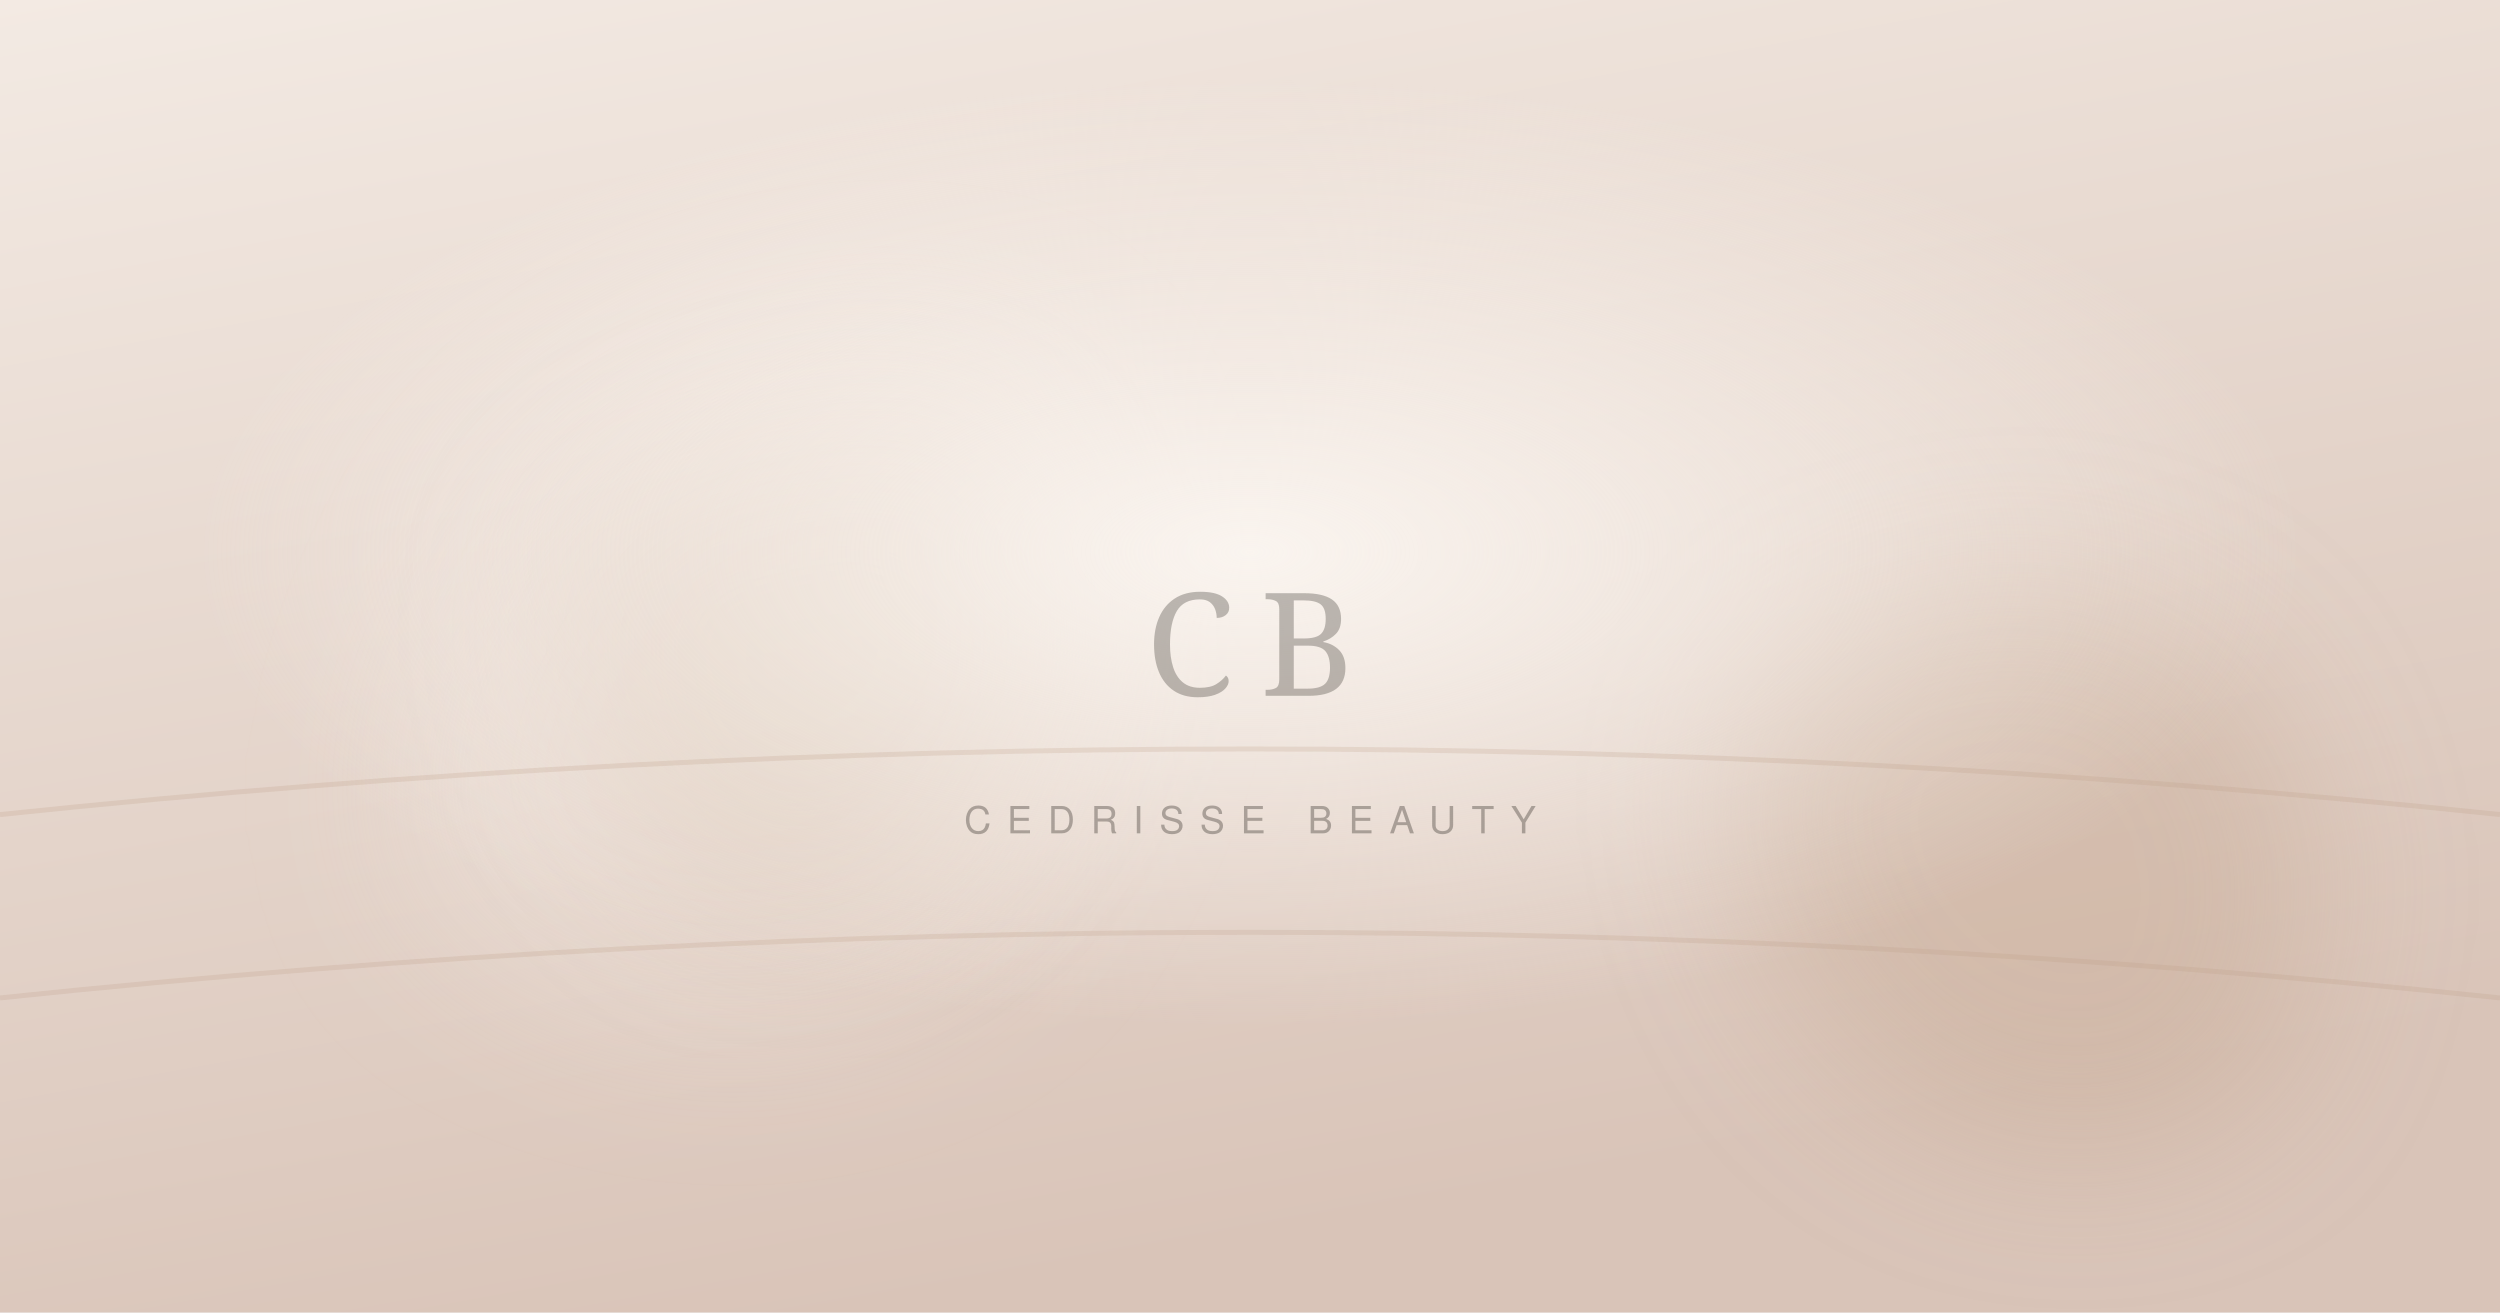
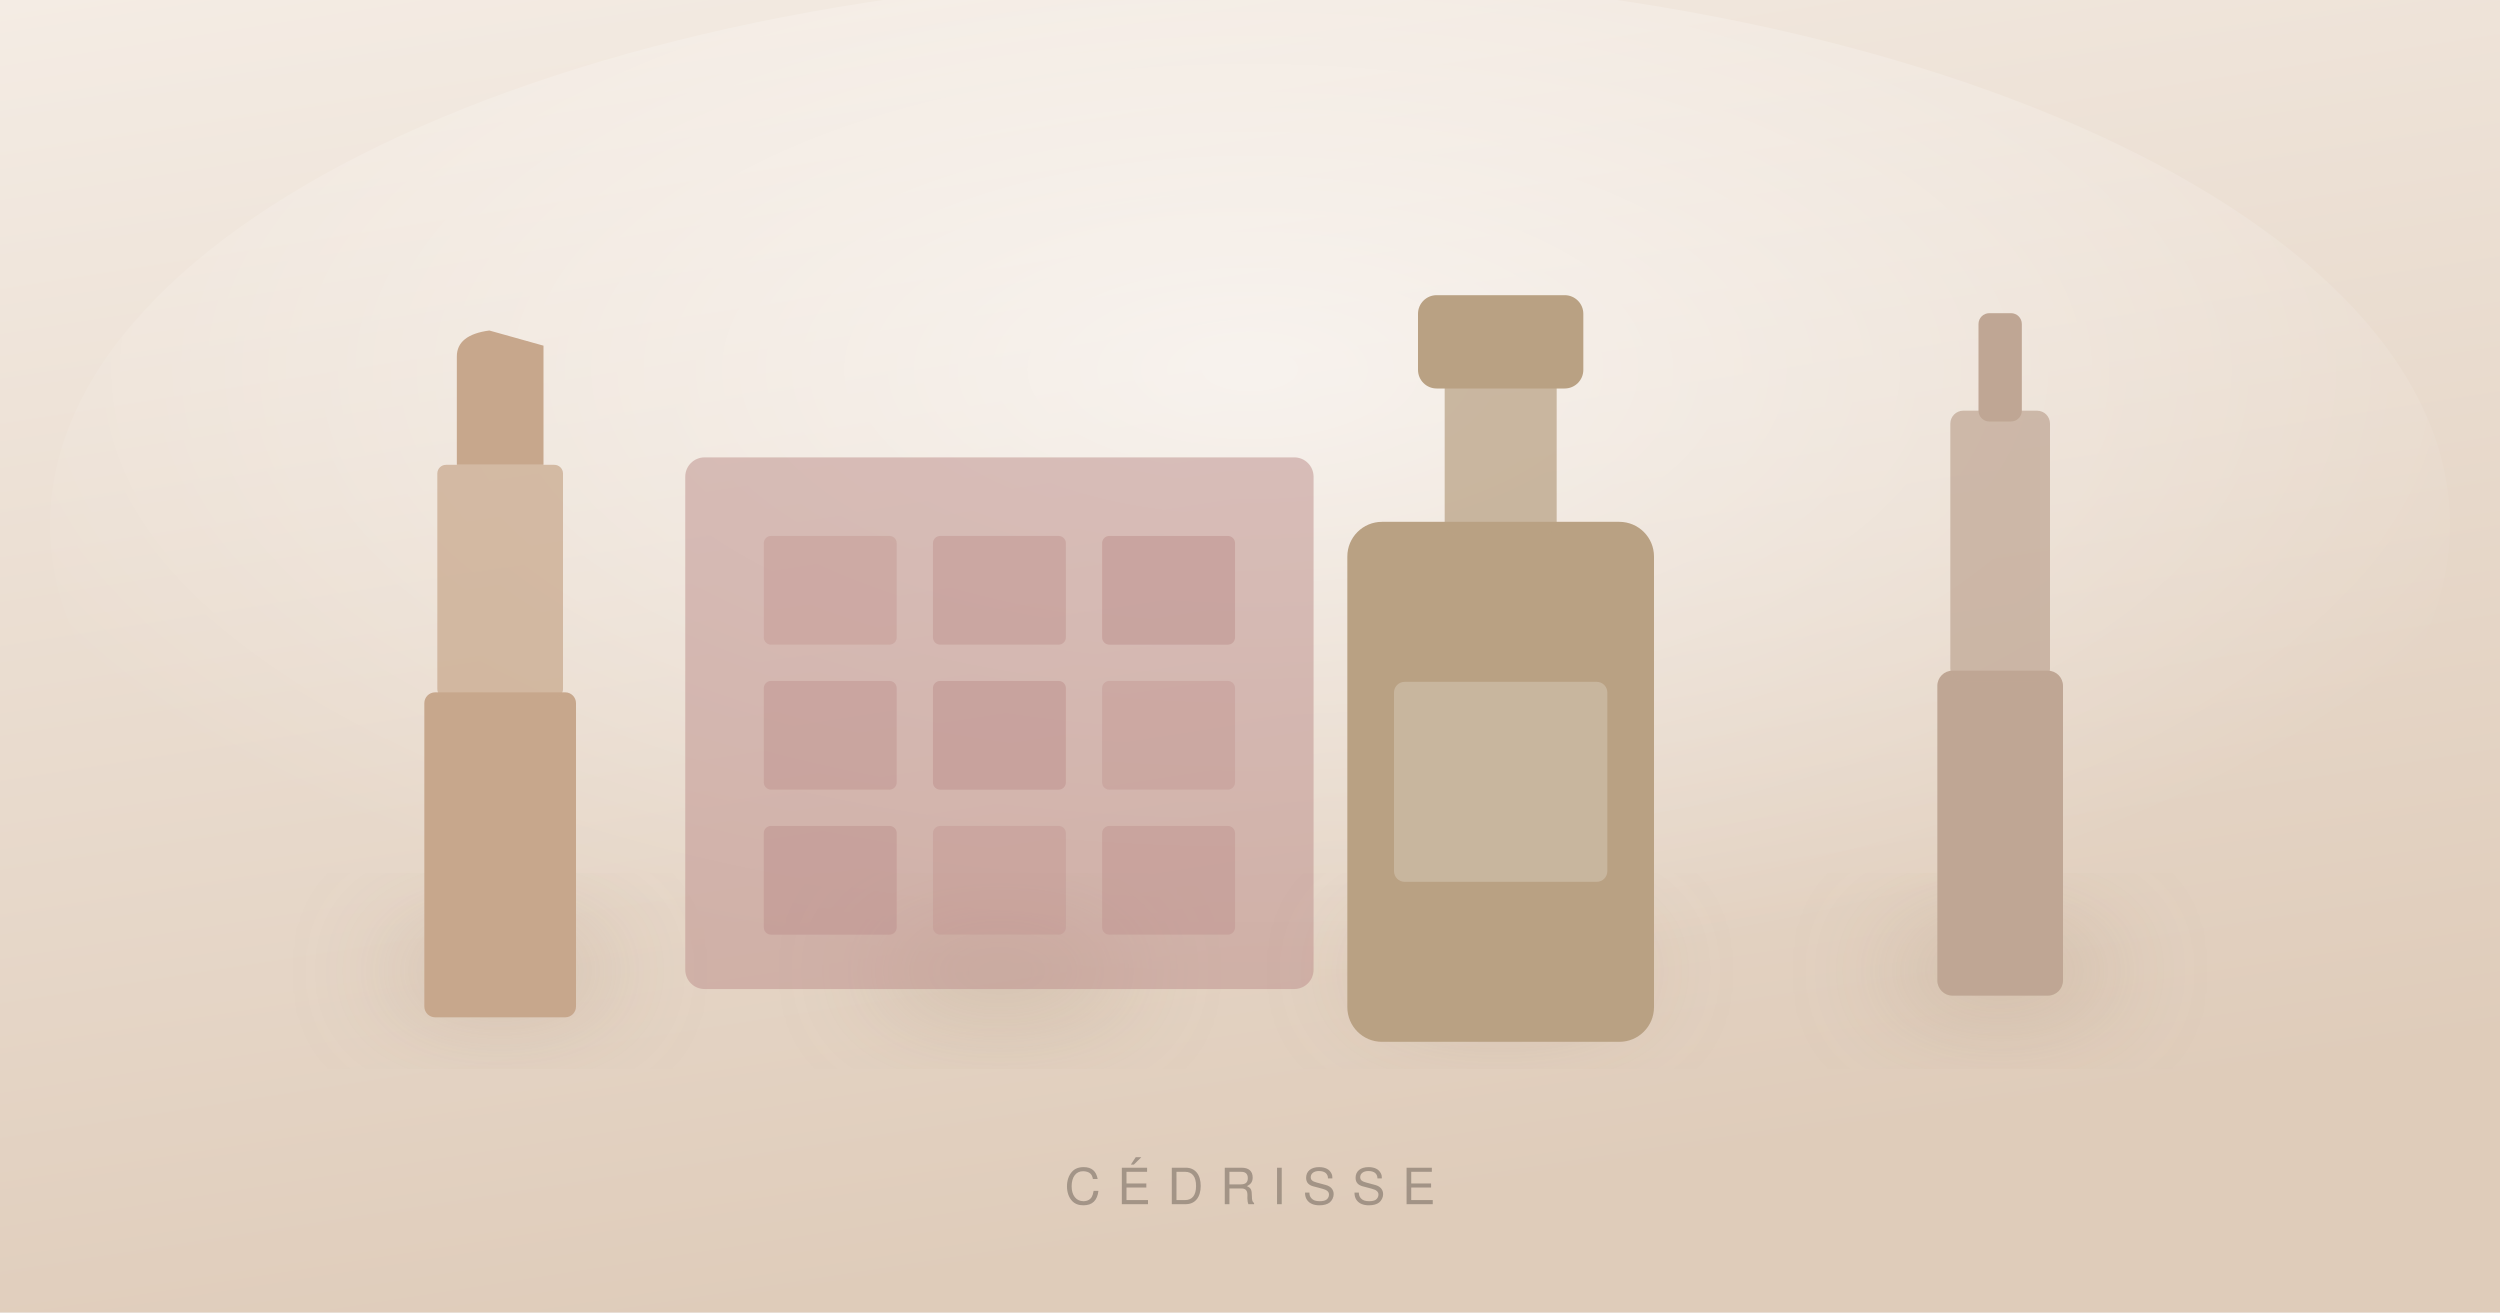
- <svg xmlns="http://www.w3.org/2000/svg" viewBox="0 0 1200 630" width="1200" height="630" role="img" aria-label="Cedrisse Beauty">
+ <svg xmlns="http://www.w3.org/2000/svg" viewBox="0 0 1200 630" width="1200" height="630" role="img" aria-label="Cédrisse">
  <defs>
-     <linearGradient id="g51a" x1="0" y1="0" x2="0.35" y2="1">
-       <stop offset="0" stop-color="#F3EAE3" />
-       <stop offset="1" stop-color="#D9C4B8" />
+     <linearGradient id="sg" x1="0" y1="0" x2="0.3" y2="1">
+       <stop offset="0" stop-color="#F4ECE4" />
+       <stop offset="1" stop-color="#DFCCBA" />
    </linearGradient>
-     <radialGradient id="g51b" cx="0.5" cy="0.5" r="0.5">
-       <stop offset="0" stop-color="#FBF6F1" stop-opacity="0.95" />
-       <stop offset="1" stop-color="#FBF6F1" stop-opacity="0" />
+     <radialGradient id="sl" cx="0.5" cy="0.36" r="0.55">
+       <stop offset="0" stop-color="#FFFFFF" stop-opacity="0.6" />
+       <stop offset="1" stop-color="#FFFFFF" stop-opacity="0" />
    </radialGradient>
-     <filter id="g51c" x="-30%" y="-30%" width="160%" height="160%">
-       <feGaussianBlur stdDeviation="36.0" />
+     <filter id="ss" x="-40%" y="-40%" width="180%" height="180%">
+       <feGaussianBlur stdDeviation="24" />
    </filter>
  </defs>
-   <rect width="1200" height="630" fill="url(#g51a)" />
-   <path d="M 518.8 316.0 Q 518.8 316.0 491.1 365.3 Q 463.3 414.7 408.5 433.1 Q 353.6 451.5 316.1 409.3 Q 278.5 367.0 268.4 311.1 Q 258.4 255.2 310.0 235.5 Q 361.7 215.9 418.3 209.3 Q 474.8 202.8 496.8 259.4 Z" fill="#BE9E85" opacity="0.34" filter="url(#g51c)" />
-   <path d="M 533.6 338.1 Q 533.6 338.1 504.0 400.8 Q 474.4 463.5 405.3 484.7 Q 336.1 505.8 256.3 469.6 Q 176.5 433.4 199.3 349.1 Q 222.2 264.8 278.8 216.1 Q 335.4 167.4 426.4 163.1 Q 517.3 158.9 525.4 248.5 Z" fill="#FBF6F1" opacity="0.26" filter="url(#g51c)" />
-   <path d="M 1115.9 417.1 Q 1115.9 417.1 1102.9 477.9 Q 1090.0 538.7 1025.1 549.6 Q 960.3 560.5 907.5 522.0 Q 854.8 483.6 836.8 408.4 Q 818.8 333.2 888.9 300.6 Q 959.0 268.0 1018.0 289.9 Q 1076.9 311.9 1096.4 364.5 Z" fill="#BE9E85" opacity="0.31" filter="url(#g51c)" />
-   <ellipse cx="600" cy="265" rx="504" ry="227" fill="url(#g51b)" />
-   <path d="M 0 391 Q 600 328 1200 391" fill="none" stroke="#BE9E85" stroke-opacity="0.22" stroke-width="2.4" />
-   <path d="M 0 479 Q 600 416 1200 479" fill="none" stroke="#BE9E85" stroke-opacity="0.22" stroke-width="2.4" />
-   <text x="600" y="334" text-anchor="middle" font-family="Cormorant Garamond, Georgia, serif" font-size="69" fill="#2E2823" fill-opacity="0.30" letter-spacing="12.5">CB</text>
-   <text x="600" y="400" text-anchor="middle" font-family="Jost, Helvetica, Arial, sans-serif" font-size="18" fill="#2E2823" fill-opacity="0.35" letter-spacing="7.6">CEDRISSE BEAUTY</text>
+   <rect width="1200" height="630" fill="url(#sg)" />
+   <ellipse cx="600.0" cy="252.0" rx="576.0" ry="264.6" fill="url(#sl)" />
+   <ellipse cx="240" cy="466" rx="57" ry="26" fill="#8B6F55" opacity=".18" filter="url(#ss)" />
+   <g transform="translate(-360, 38) scale(0.52) translate(554, 291)">
+     <rect x="530.0" y="275.0" width="140" height="300" rx="10" fill="#C7A78C" />
+     <rect x="542.0" y="65.0" width="116" height="215" rx="8" fill="#C7A78C" opacity=".72" />
+     <path d="M 560.0 65.0 L 560.0 -35.0 Q 560.0 -55.0 590.0 -59.0                L 640.0 -45.0 L 640.0 65.0 Z" fill="#C7A78C" />
+   </g>
+   <ellipse cx="480" cy="466" rx="64" ry="26" fill="#8B6F55" opacity=".18" filter="url(#ss)" />
+   <g transform="translate(-120, 38) scale(0.58) translate(434, 228)">
+     <rect x="340.0" y="85.0" width="520" height="440" rx="16" fill="#C09490" opacity=".55" />
+     <rect x="405.0" y="150.0" width="110" height="90" rx="6" fill="#C09490" opacity="0.42" />
+     <rect x="545.0" y="150.0" width="110" height="90" rx="6" fill="#C09490" opacity="0.5" />
+     <rect x="685.0" y="150.0" width="110" height="90" rx="6" fill="#C09490" opacity="0.58" />
+     <rect x="405.0" y="270.0" width="110" height="90" rx="6" fill="#C09490" opacity="0.5" />
+     <rect x="545.0" y="270.0" width="110" height="90" rx="6" fill="#C09490" opacity="0.58" />
+     <rect x="685.0" y="270.0" width="110" height="90" rx="6" fill="#C09490" opacity="0.42" />
+     <rect x="405.0" y="390.0" width="110" height="90" rx="6" fill="#C09490" opacity="0.58" />
+     <rect x="545.0" y="390.0" width="110" height="90" rx="6" fill="#C09490" opacity="0.42" />
+     <rect x="685.0" y="390.0" width="110" height="90" rx="6" fill="#C09490" opacity="0.5" />
+   </g>
+   <ellipse cx="720" cy="466" rx="70" ry="26" fill="#8B6F55" opacity=".18" filter="url(#ss)" />
+   <g transform="translate(120, 38) scale(0.64) translate(338, 177)">
+     <rect x="485.0" y="155.0" width="230" height="390" rx="26" fill="#B9A183" />
+     <rect x="558.0" y="45.0" width="84" height="120" rx="10" fill="#B9A183" opacity=".72" />
+     <rect x="538.0" y="-15.0" width="124" height="70" rx="14" fill="#B9A183" />
+     <rect x="520.0" y="275.0" width="160" height="150" rx="8" fill="#FFFFFF" opacity=".22" />
+   </g>
+   <ellipse cx="960" cy="466" rx="57" ry="26" fill="#8B6F55" opacity=".18" filter="url(#ss)" />
+   <g transform="translate(360, 38) scale(0.52) translate(554, 291)">
+     <rect x="542.0" y="255.0" width="116" height="300" rx="14" fill="#BFA694" />
+     <rect x="554.0" y="15.0" width="92" height="250" rx="12" fill="#BFA694" opacity=".72" />
+     <rect x="580.0" y="-75.0" width="40" height="100" rx="10" fill="#BFA694" />
+   </g>
+   <text x="600.0" y="578" text-anchor="middle" font-family="Jost, Helvetica, Arial, sans-serif" font-size="24" letter-spacing="8" fill="#2E2823" fill-opacity="0.34">CÉDRISSE</text>
</svg>
